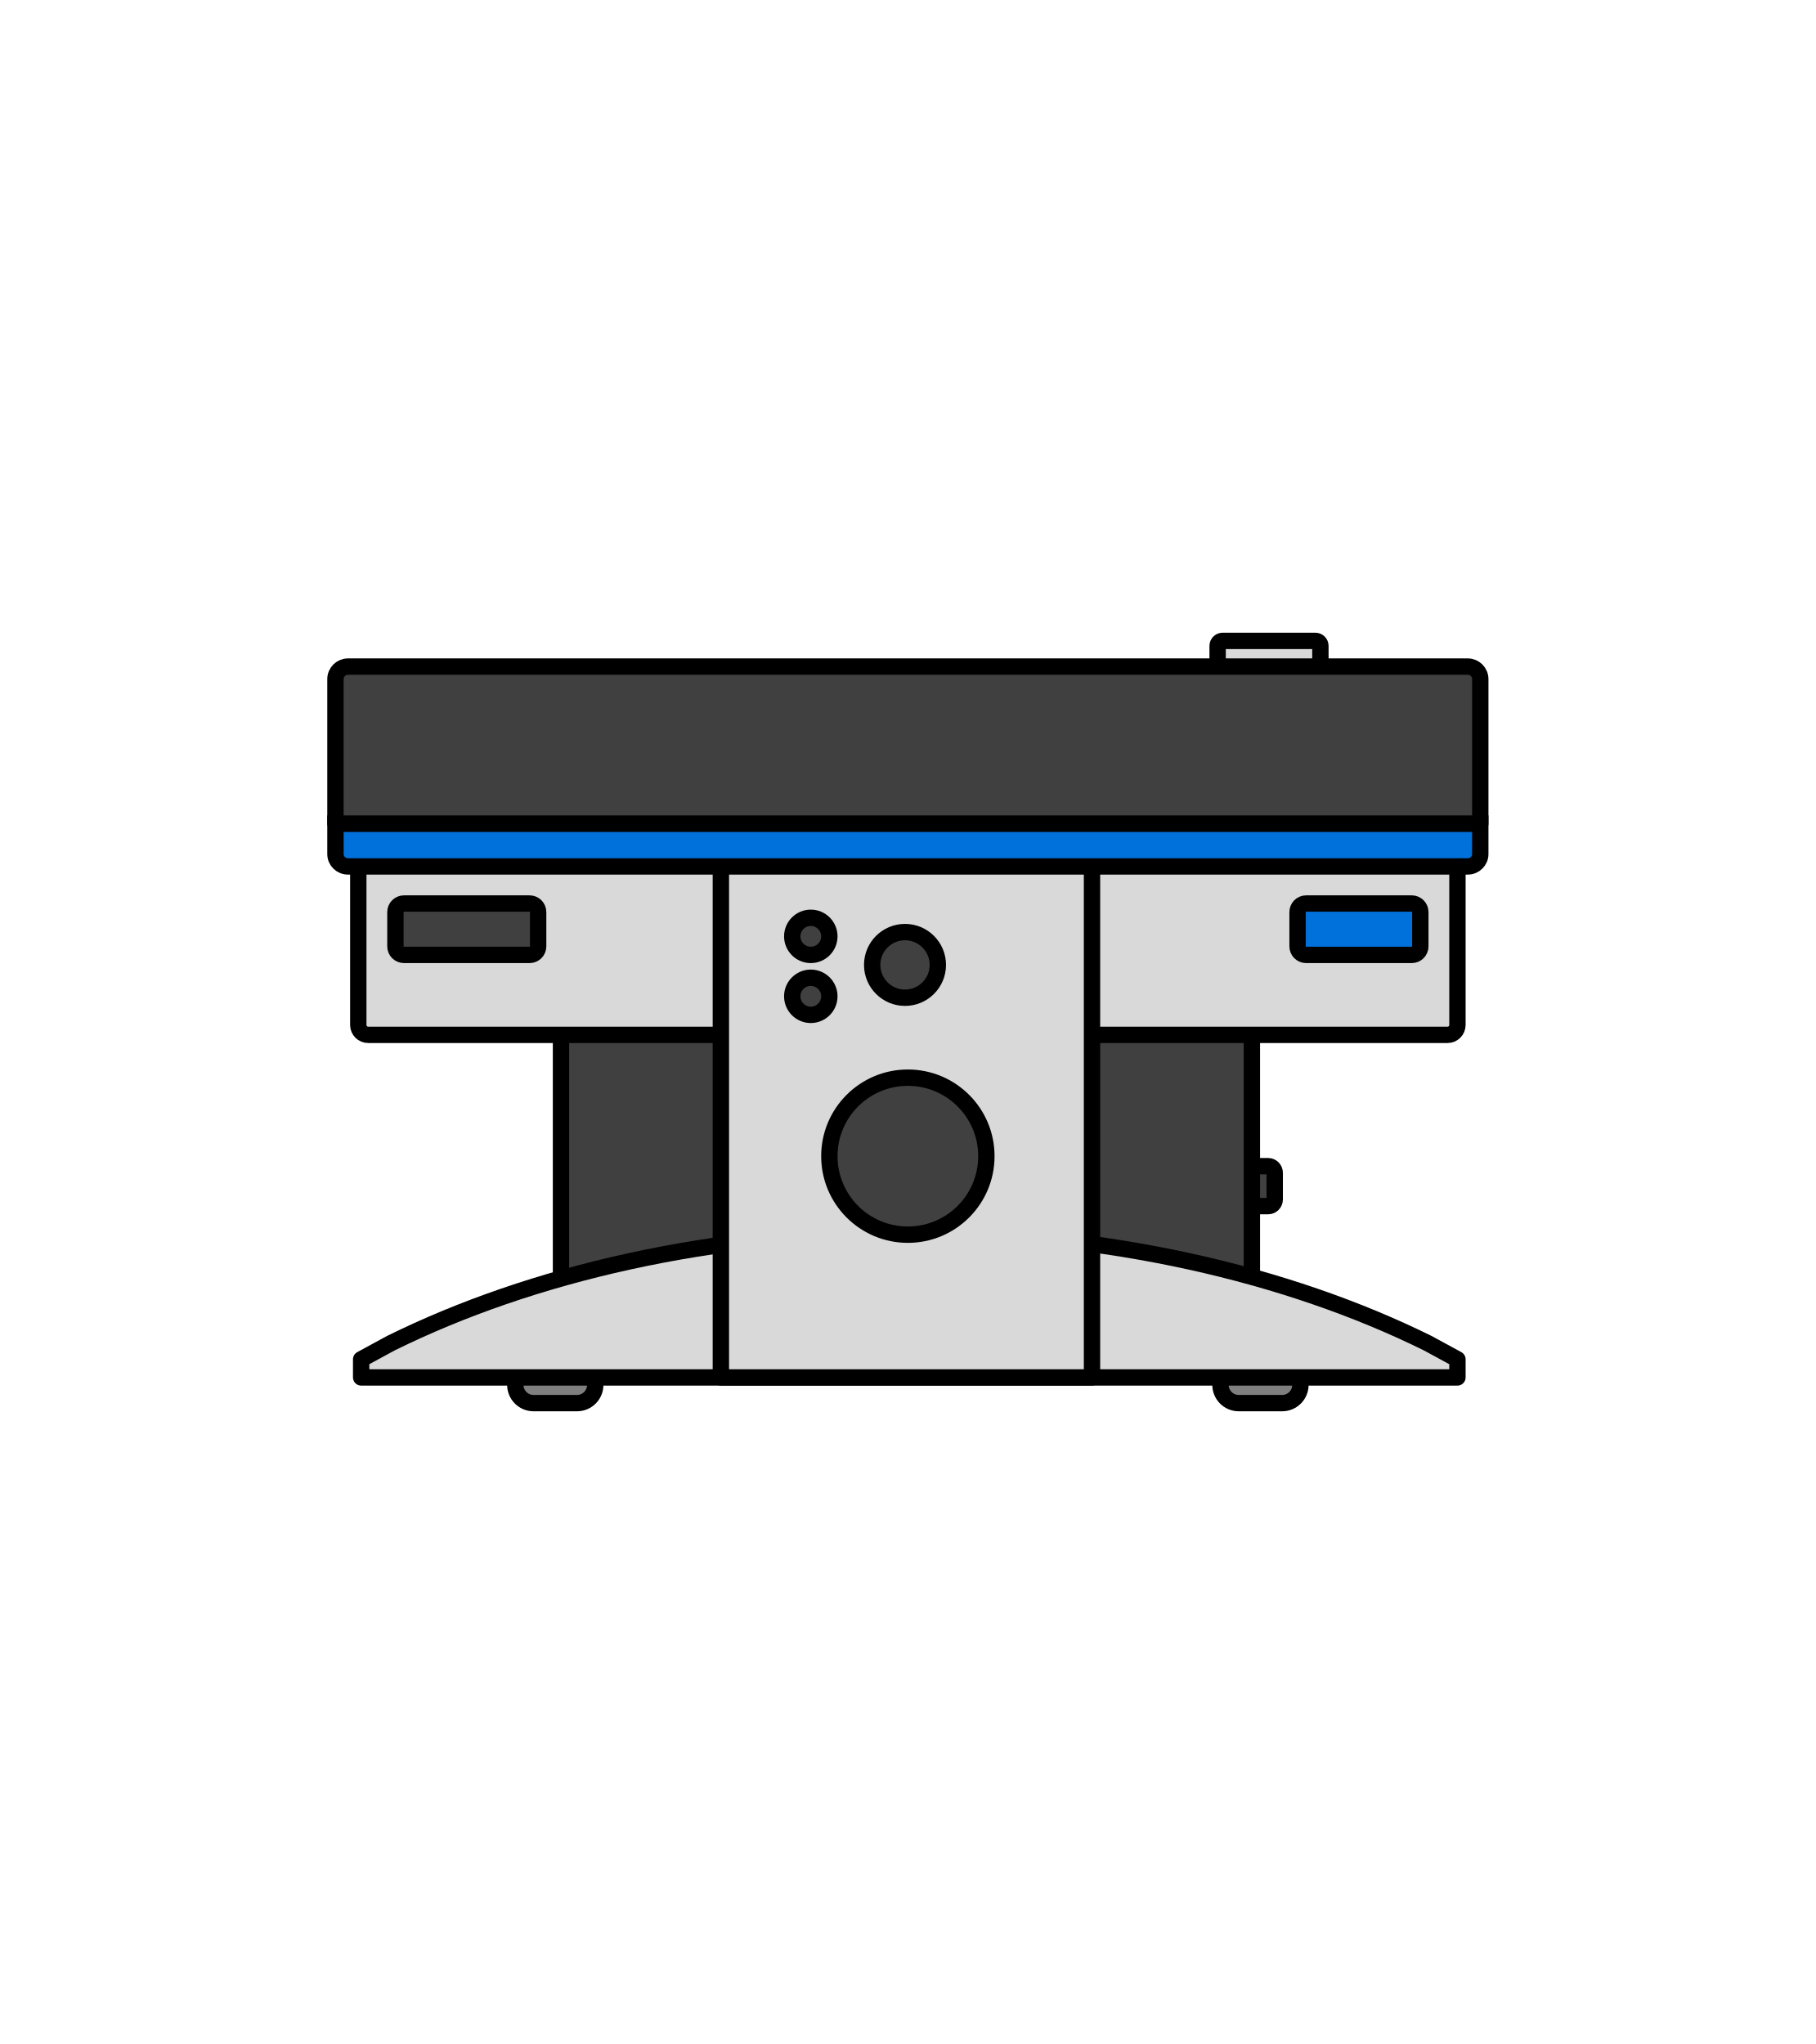
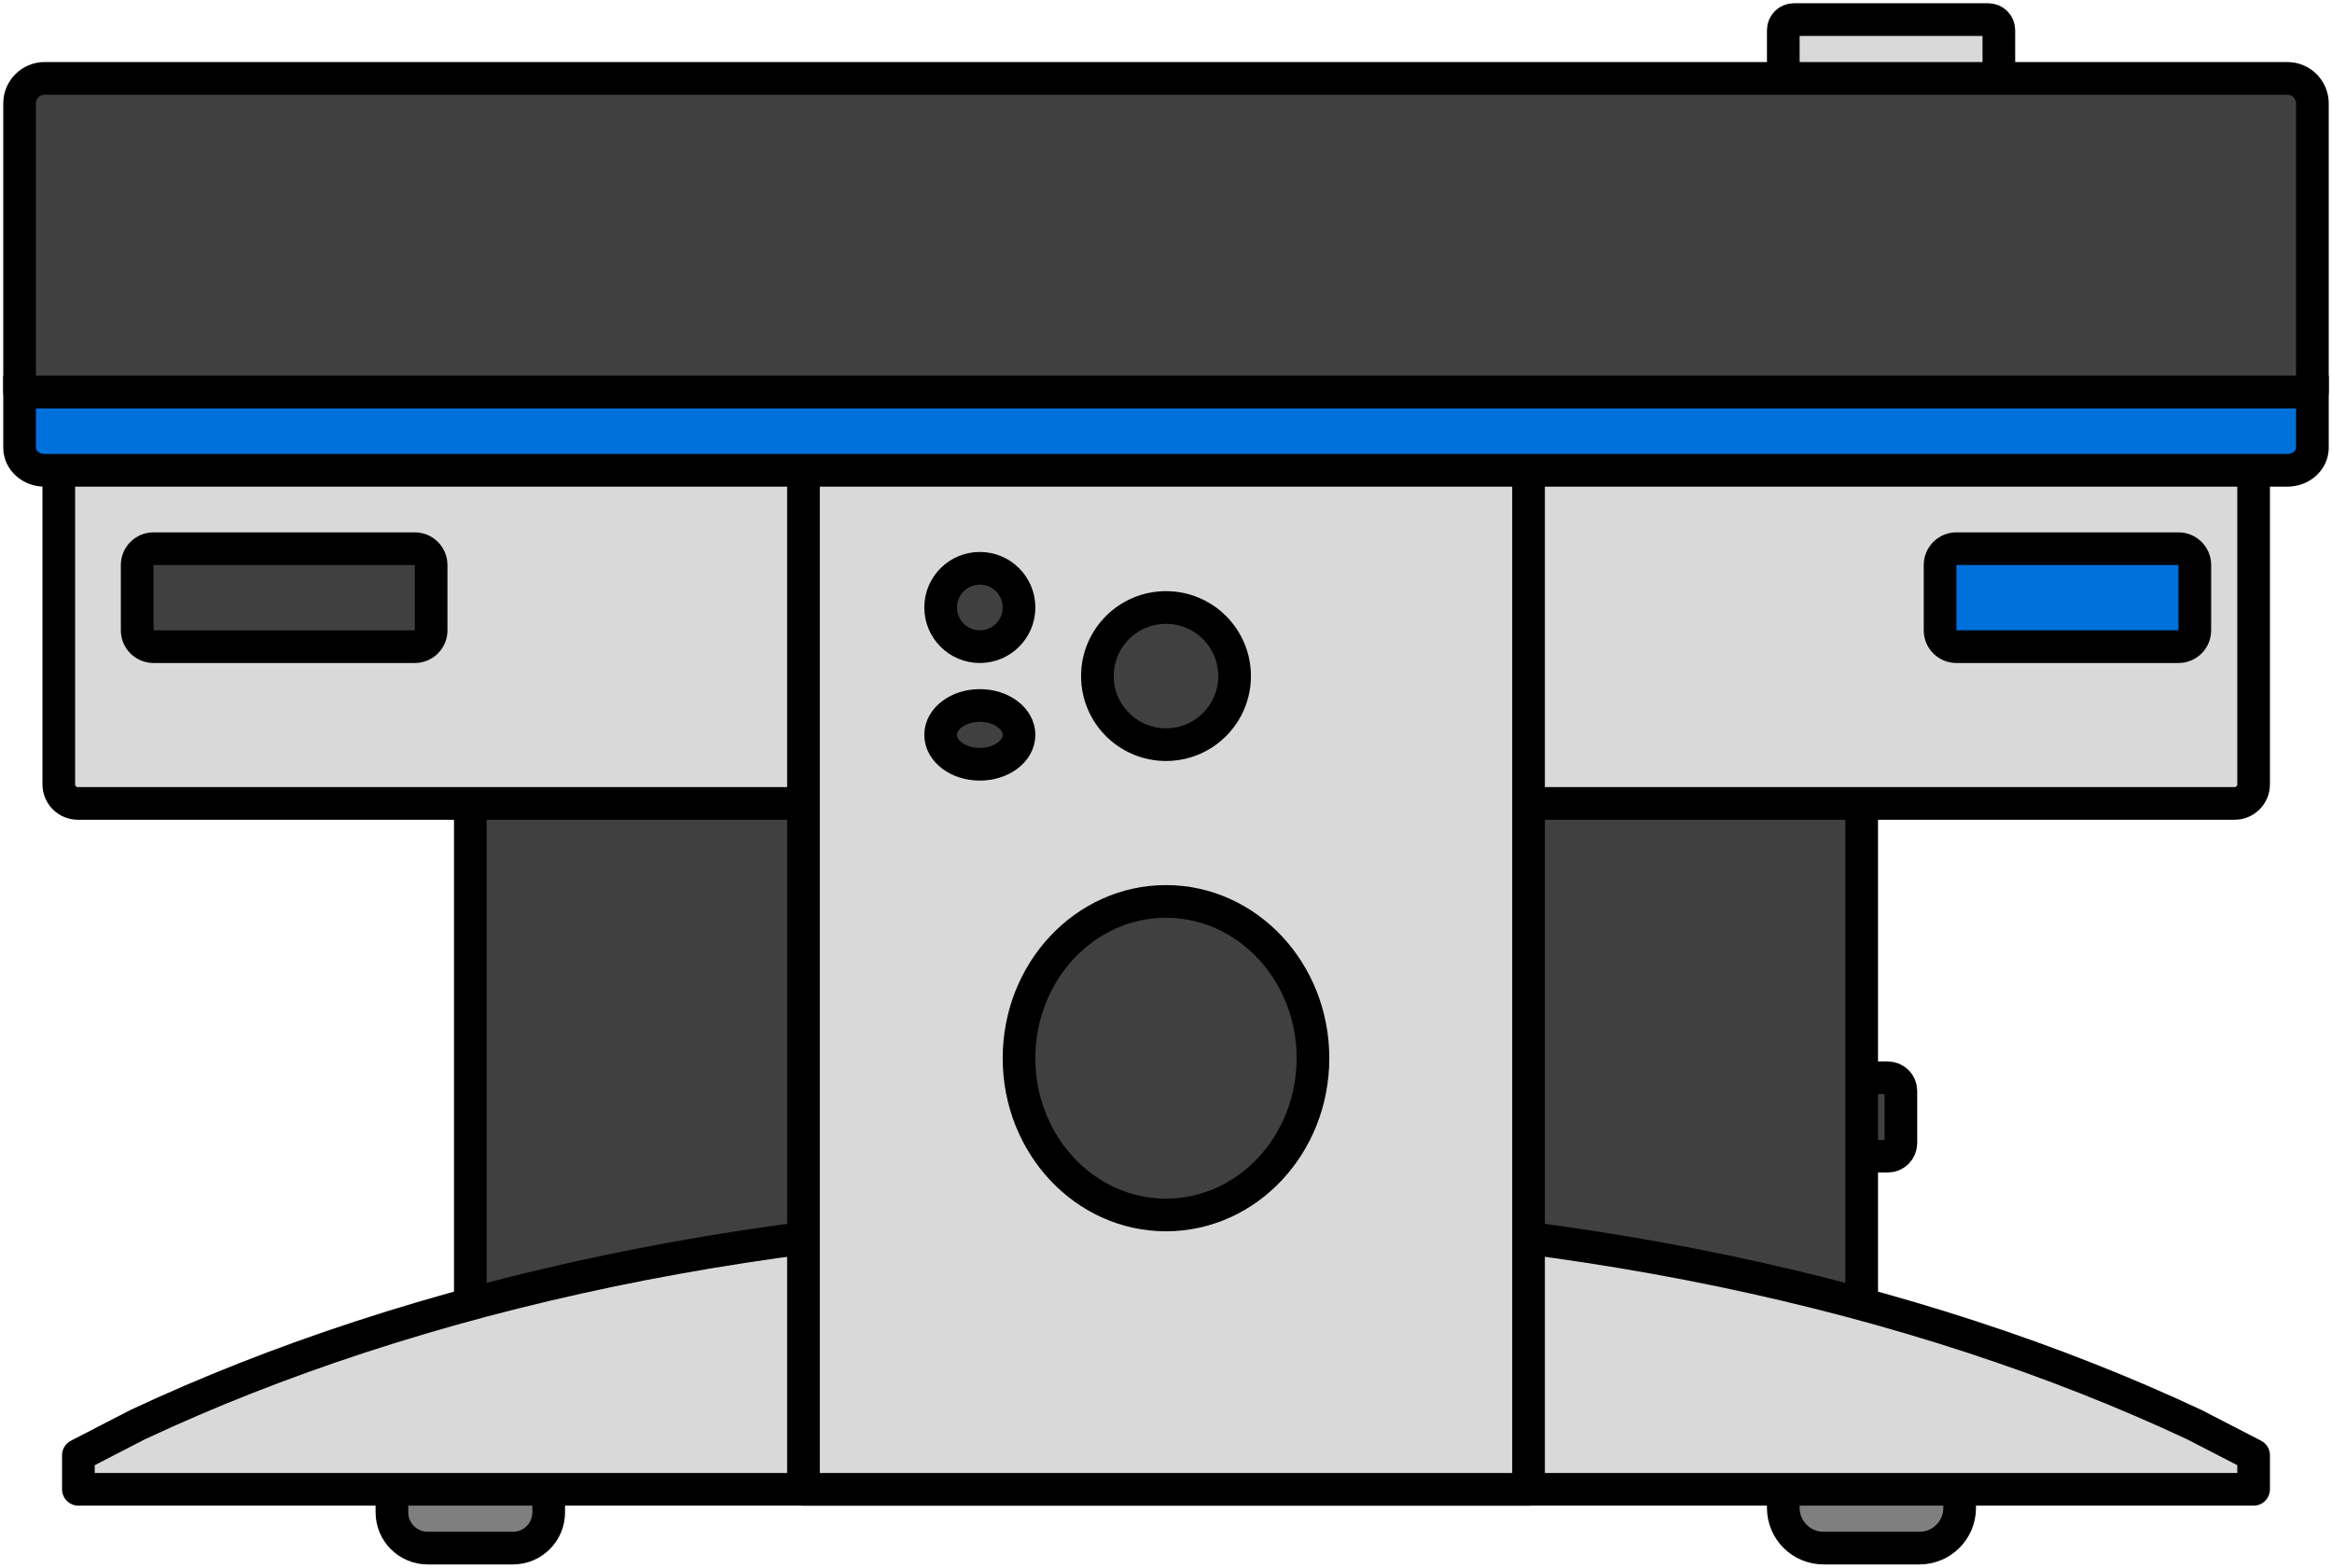
- <svg xmlns="http://www.w3.org/2000/svg" width="636.0px" height="716.0px" xml:space="preserve" overflow="hidden" viewBox="-114.5 -221.5 636.0 716.0">
-   <rect id="bounding-box" x="-114.5" y="-221.5" width="636.0" height="716.0" fill="none" pointer-events="all" />
-   <g transform="translate(-1651 -506)">
-     <path d="M1963 510.754C1963 509.786 1963.79 509 1964.75 509L1997.25 509C1998.21 509 1999 509.786 1999 510.754L1999 547.246C1999 548.215 1998.21 549 1997.25 549L1964.75 549C1963.79 549 1963 548.215 1963 547.246Z" stroke="#000000" stroke-width="5.729" stroke-linecap="round" stroke-linejoin="round" stroke-miterlimit="10" fill="#D9D9D9" fill-rule="evenodd" />
-     <path d="M1738.62 745C1742.14 745 1745 747.857 1745 751.381L1745 769.619C1745 773.143 1742.14 776 1738.62 776L1723.38 776C1719.86 776 1717 773.143 1717 769.619L1717 751.381C1717 747.857 1719.86 745 1723.38 745Z" stroke="#000000" stroke-width="5.729" stroke-miterlimit="8" fill="#7F7F7F" fill-rule="evenodd" />
-     <path d="M1985.62 745C1989.14 745 1992 747.857 1992 751.381L1992 769.619C1992 773.143 1989.14 776 1985.62 776L1970.38 776C1966.86 776 1964 773.143 1964 769.619L1964 751.381C1964 747.857 1966.86 745 1970.38 745Z" stroke="#000000" stroke-width="5.729" stroke-miterlimit="8" fill="#7F7F7F" fill-rule="evenodd" />
-     <path d="M1937 695.333C1937 694.045 1938.04 693 1939.33 693L1980.67 693C1981.96 693 1983 694.045 1983 695.333L1983 704.667C1983 705.955 1981.96 707 1980.67 707L1939.33 707C1938.04 707 1937 705.955 1937 704.667Z" stroke="#000000" stroke-width="5.729" stroke-linecap="round" stroke-linejoin="round" stroke-miterlimit="10" fill="#404040" fill-rule="evenodd" />
-     <path d="M1733 633.652C1733 631.635 1734.63 630 1736.65 630L1821.35 630C1823.37 630 1825 631.635 1825 633.652L1825 745.349C1825 747.365 1823.37 749 1821.35 749L1736.65 749C1734.63 749 1733 747.365 1733 745.349Z" stroke="#000000" stroke-width="5.729" stroke-linecap="round" stroke-linejoin="round" stroke-miterlimit="10" fill="#404040" fill-rule="evenodd" />
-     <rect x="1883" y="630" width="92" height="119" stroke="#000000" stroke-width="5.729" stroke-linecap="round" stroke-linejoin="round" stroke-miterlimit="10" fill="#404040" />
-     <path d="M1855 716C1923.97 716 1987.22 730.633 2036.56 754.991L2047 760.666 2047 767 1663 767 1663 760.666 1673.44 754.991C1722.78 730.633 1786.03 716 1855 716Z" stroke="#000000" stroke-width="5.729" stroke-linecap="round" stroke-linejoin="round" stroke-miterlimit="10" fill="#D9D9D9" fill-rule="evenodd" />
-     <path d="M1662 579.46C1662 577.549 1663.55 576 1665.46 576L2043.54 576C2045.45 576 2047 577.549 2047 579.46L2047 643.54C2047 645.451 2045.45 647 2043.54 647L1665.46 647C1663.55 647 1662 645.451 1662 643.54Z" stroke="#000000" stroke-width="5.729" stroke-linecap="round" stroke-linejoin="round" stroke-miterlimit="10" fill="#D9D9D9" fill-rule="evenodd" />
-     <rect x="1789" y="576" width="130" height="191" stroke="#000000" stroke-width="5.729" stroke-linecap="round" stroke-linejoin="round" stroke-miterlimit="10" fill="#D9D9D9" />
-     <path d="M1991 604C1991 602.343 1992.34 601 1994 601L2031 601C2032.66 601 2034 602.343 2034 604L2034 616C2034 617.657 2032.66 619 2031 619L1994 619C1992.34 619 1991 617.657 1991 616Z" stroke="#000000" stroke-width="5.729" stroke-linecap="round" stroke-linejoin="round" stroke-miterlimit="10" fill="#0070DA" fill-rule="evenodd" />
-     <path d="M1675 604C1675 602.343 1676.34 601 1678 601L1722 601C1723.66 601 1725 602.343 1725 604L1725 616C1725 617.657 1723.66 619 1722 619L1678 619C1676.34 619 1675 617.657 1675 616Z" stroke="#000000" stroke-width="5.729" stroke-linecap="round" stroke-linejoin="round" stroke-miterlimit="10" fill="#404040" fill-rule="evenodd" />
-     <path d="M1827 689.5C1827 674.312 1839.31 662 1854.5 662 1869.69 662 1882 674.312 1882 689.5 1882 704.688 1869.69 717 1854.5 717 1839.31 717 1827 704.688 1827 689.5Z" stroke="#000000" stroke-width="5.729" stroke-linecap="round" stroke-linejoin="round" stroke-miterlimit="10" fill="#404040" fill-rule="evenodd" />
-     <path d="M1842 622.5C1842 616.149 1847.15 611 1853.5 611 1859.85 611 1865 616.149 1865 622.5 1865 628.851 1859.85 634 1853.5 634 1847.15 634 1842 628.851 1842 622.5Z" stroke="#000000" stroke-width="5.729" stroke-linecap="round" stroke-linejoin="round" stroke-miterlimit="10" fill="#404040" fill-rule="evenodd" />
-     <path d="M1814 612.5C1814 608.91 1816.91 606 1820.5 606 1824.09 606 1827 608.91 1827 612.5 1827 616.09 1824.09 619 1820.5 619 1816.91 619 1814 616.09 1814 612.5Z" stroke="#000000" stroke-width="5.729" stroke-linecap="round" stroke-linejoin="round" stroke-miterlimit="10" fill="#404040" fill-rule="evenodd" />
-     <path d="M1814 633.5C1814 629.91 1816.91 627 1820.5 627 1824.09 627 1827 629.91 1827 633.5 1827 637.09 1824.09 640 1820.5 640 1816.91 640 1814 637.09 1814 633.5Z" stroke="#000000" stroke-width="5.729" stroke-linecap="round" stroke-linejoin="round" stroke-miterlimit="10" fill="#404040" fill-rule="evenodd" />
-     <path d="M1654 573 2055 573 2055 583.681C2055 586.066 2053.04 588 2050.63 588L1658.37 588C1655.96 588 1654 586.066 1654 583.681L1654 573Z" stroke="#000000" stroke-width="5.729" stroke-miterlimit="8" fill="#0070DA" fill-rule="evenodd" />
-     <path d="M1658.37 518 2050.63 518C2053.04 518 2055 519.97 2055 522.4L2055 573 1654 573 1654 522.4C1654 519.97 1655.96 518 1658.37 518Z" stroke="#000000" stroke-width="5.729" stroke-linecap="round" stroke-linejoin="round" stroke-miterlimit="10" fill="#404040" fill-rule="evenodd" />
+ <svg xmlns="http://www.w3.org/2000/svg" width="119" height="80" overflow="hidden">
+   <g transform="translate(-59 -409)">
+     <path d="M150 410.536C150 410.24 150.24 410 150.536 410L160.464 410C160.76 410 161 410.24 161 410.536L161 421.464C161 421.76 160.76 422 160.464 422L150.536 422C150.24 422 150 421.76 150 421.464Z" stroke="#000000" stroke-width="1.667" stroke-linecap="round" stroke-linejoin="round" stroke-miterlimit="10" fill="#D9D9D9" fill-rule="evenodd" />
+     <path d="M85.177 479C86.184 479 87 479.816 87 480.823L87 486.177C87 487.184 86.184 488 85.177 488L80.823 488C79.816 488 79 487.184 79 486.177L79 480.823C79 479.816 79.816 479 80.823 479Z" stroke="#000000" stroke-width="1.667" stroke-miterlimit="8" fill="#7F7F7F" fill-rule="evenodd" />
+     <path d="M156.949 479C158.082 479 159 479.918 159 481.051L159 485.949C159 487.082 158.082 488 156.949 488L152.051 488C150.918 488 150 487.082 150 485.949L150 481.051C150 479.918 150.918 479 152.051 479Z" stroke="#000000" stroke-width="1.667" stroke-miterlimit="8" fill="#7F7F7F" fill-rule="evenodd" />
+     <path d="M143 464.667C143 464.298 143.298 464 143.667 464L155.333 464C155.702 464 156 464.298 156 464.667L156 467.333C156 467.702 155.702 468 155.333 468L143.667 468C143.298 468 143 467.702 143 467.333Z" stroke="#000000" stroke-width="1.667" stroke-linecap="round" stroke-linejoin="round" stroke-miterlimit="10" fill="#404040" fill-rule="evenodd" />
+     <path d="M83 447.072C83 446.48 83.48 446 84.072 446L108.928 446C109.52 446 110 446.48 110 447.072L110 478.928C110 479.52 109.52 480 108.928 480L84.072 480C83.48 480 83 479.52 83 478.928Z" stroke="#000000" stroke-width="1.667" stroke-linecap="round" stroke-linejoin="round" stroke-miterlimit="10" fill="#404040" fill-rule="evenodd" />
+     <rect x="127" y="446" width="27" height="34" stroke="#000000" stroke-width="1.667" stroke-linecap="round" stroke-linejoin="round" stroke-miterlimit="10" fill="#404040" />
+     <path d="M118.5 471C138.436 471 156.721 475.017 170.983 481.704L174 483.261 174 485 63 485 63 483.261 66.017 481.704C80.279 475.017 98.564 471 118.5 471Z" stroke="#000000" stroke-width="1.667" stroke-linecap="round" stroke-linejoin="round" stroke-miterlimit="10" fill="#D9D9D9" fill-rule="evenodd" />
+     <path d="M62 430.975C62 430.436 62.436 430 62.975 430L173.025 430C173.564 430 174 430.436 174 430.975L174 449.025C174 449.564 173.564 450 173.025 450L62.975 450C62.436 450 62 449.564 62 449.025Z" stroke="#000000" stroke-width="1.667" stroke-linecap="round" stroke-linejoin="round" stroke-miterlimit="10" fill="#D9D9D9" fill-rule="evenodd" />
+     <rect x="100" y="430" width="37" height="55" stroke="#000000" stroke-width="1.667" stroke-linecap="round" stroke-linejoin="round" stroke-miterlimit="10" fill="#D9D9D9" />
+     <path d="M158 437.833C158 437.373 158.373 437 158.833 437L170.167 437C170.627 437 171 437.373 171 437.833L171 441.167C171 441.627 170.627 442 170.167 442L158.833 442C158.373 442 158 441.627 158 441.167Z" stroke="#000000" stroke-width="1.667" stroke-linecap="round" stroke-linejoin="round" stroke-miterlimit="10" fill="#0070DA" fill-rule="evenodd" />
+     <path d="M66 437.833C66 437.373 66.373 437 66.833 437L80.167 437C80.627 437 81 437.373 81 437.833L81 441.167C81 441.627 80.627 442 80.167 442L66.833 442C66.373 442 66 441.627 66 441.167Z" stroke="#000000" stroke-width="1.667" stroke-linecap="round" stroke-linejoin="round" stroke-miterlimit="10" fill="#404040" fill-rule="evenodd" />
+     <path d="M111 463C111 458.582 114.358 455 118.5 455 122.642 455 126 458.582 126 463 126 467.418 122.642 471 118.5 471 114.358 471 111 467.418 111 463Z" stroke="#000000" stroke-width="1.667" stroke-linecap="round" stroke-linejoin="round" stroke-miterlimit="10" fill="#404040" fill-rule="evenodd" />
+     <path d="M115 443.5C115 441.567 116.567 440 118.5 440 120.433 440 122 441.567 122 443.5 122 445.433 120.433 447 118.5 447 116.567 447 115 445.433 115 443.5Z" stroke="#000000" stroke-width="1.667" stroke-linecap="round" stroke-linejoin="round" stroke-miterlimit="10" fill="#404040" fill-rule="evenodd" />
+     <path d="M107 440C107 438.895 107.895 438 109 438 110.105 438 111 438.895 111 440 111 441.105 110.105 442 109 442 107.895 442 107 441.105 107 440Z" stroke="#000000" stroke-width="1.667" stroke-linecap="round" stroke-linejoin="round" stroke-miterlimit="10" fill="#404040" fill-rule="evenodd" />
+     <path d="M107 446.5C107 445.672 107.895 445 109 445 110.105 445 111 445.672 111 446.5 111 447.328 110.105 448 109 448 107.895 448 107 447.328 107 446.5Z" stroke="#000000" stroke-width="1.667" stroke-linecap="round" stroke-linejoin="round" stroke-miterlimit="10" fill="#404040" fill-rule="evenodd" />
+     <path d="M60 429 177 429 177 431.848C177 432.484 176.429 433 175.726 433L61.274 433C60.571 433 60 432.484 60 431.848L60 429Z" stroke="#000000" stroke-width="1.667" stroke-miterlimit="8" fill="#0070DA" fill-rule="evenodd" />
+     <path d="M61.274 413 175.726 413C176.429 413 177 413.573 177 414.28L177 429 60 429 60 414.28C60 413.573 60.571 413 61.274 413Z" stroke="#000000" stroke-width="1.667" stroke-linecap="round" stroke-linejoin="round" stroke-miterlimit="10" fill="#404040" fill-rule="evenodd" />
  </g>
</svg>
